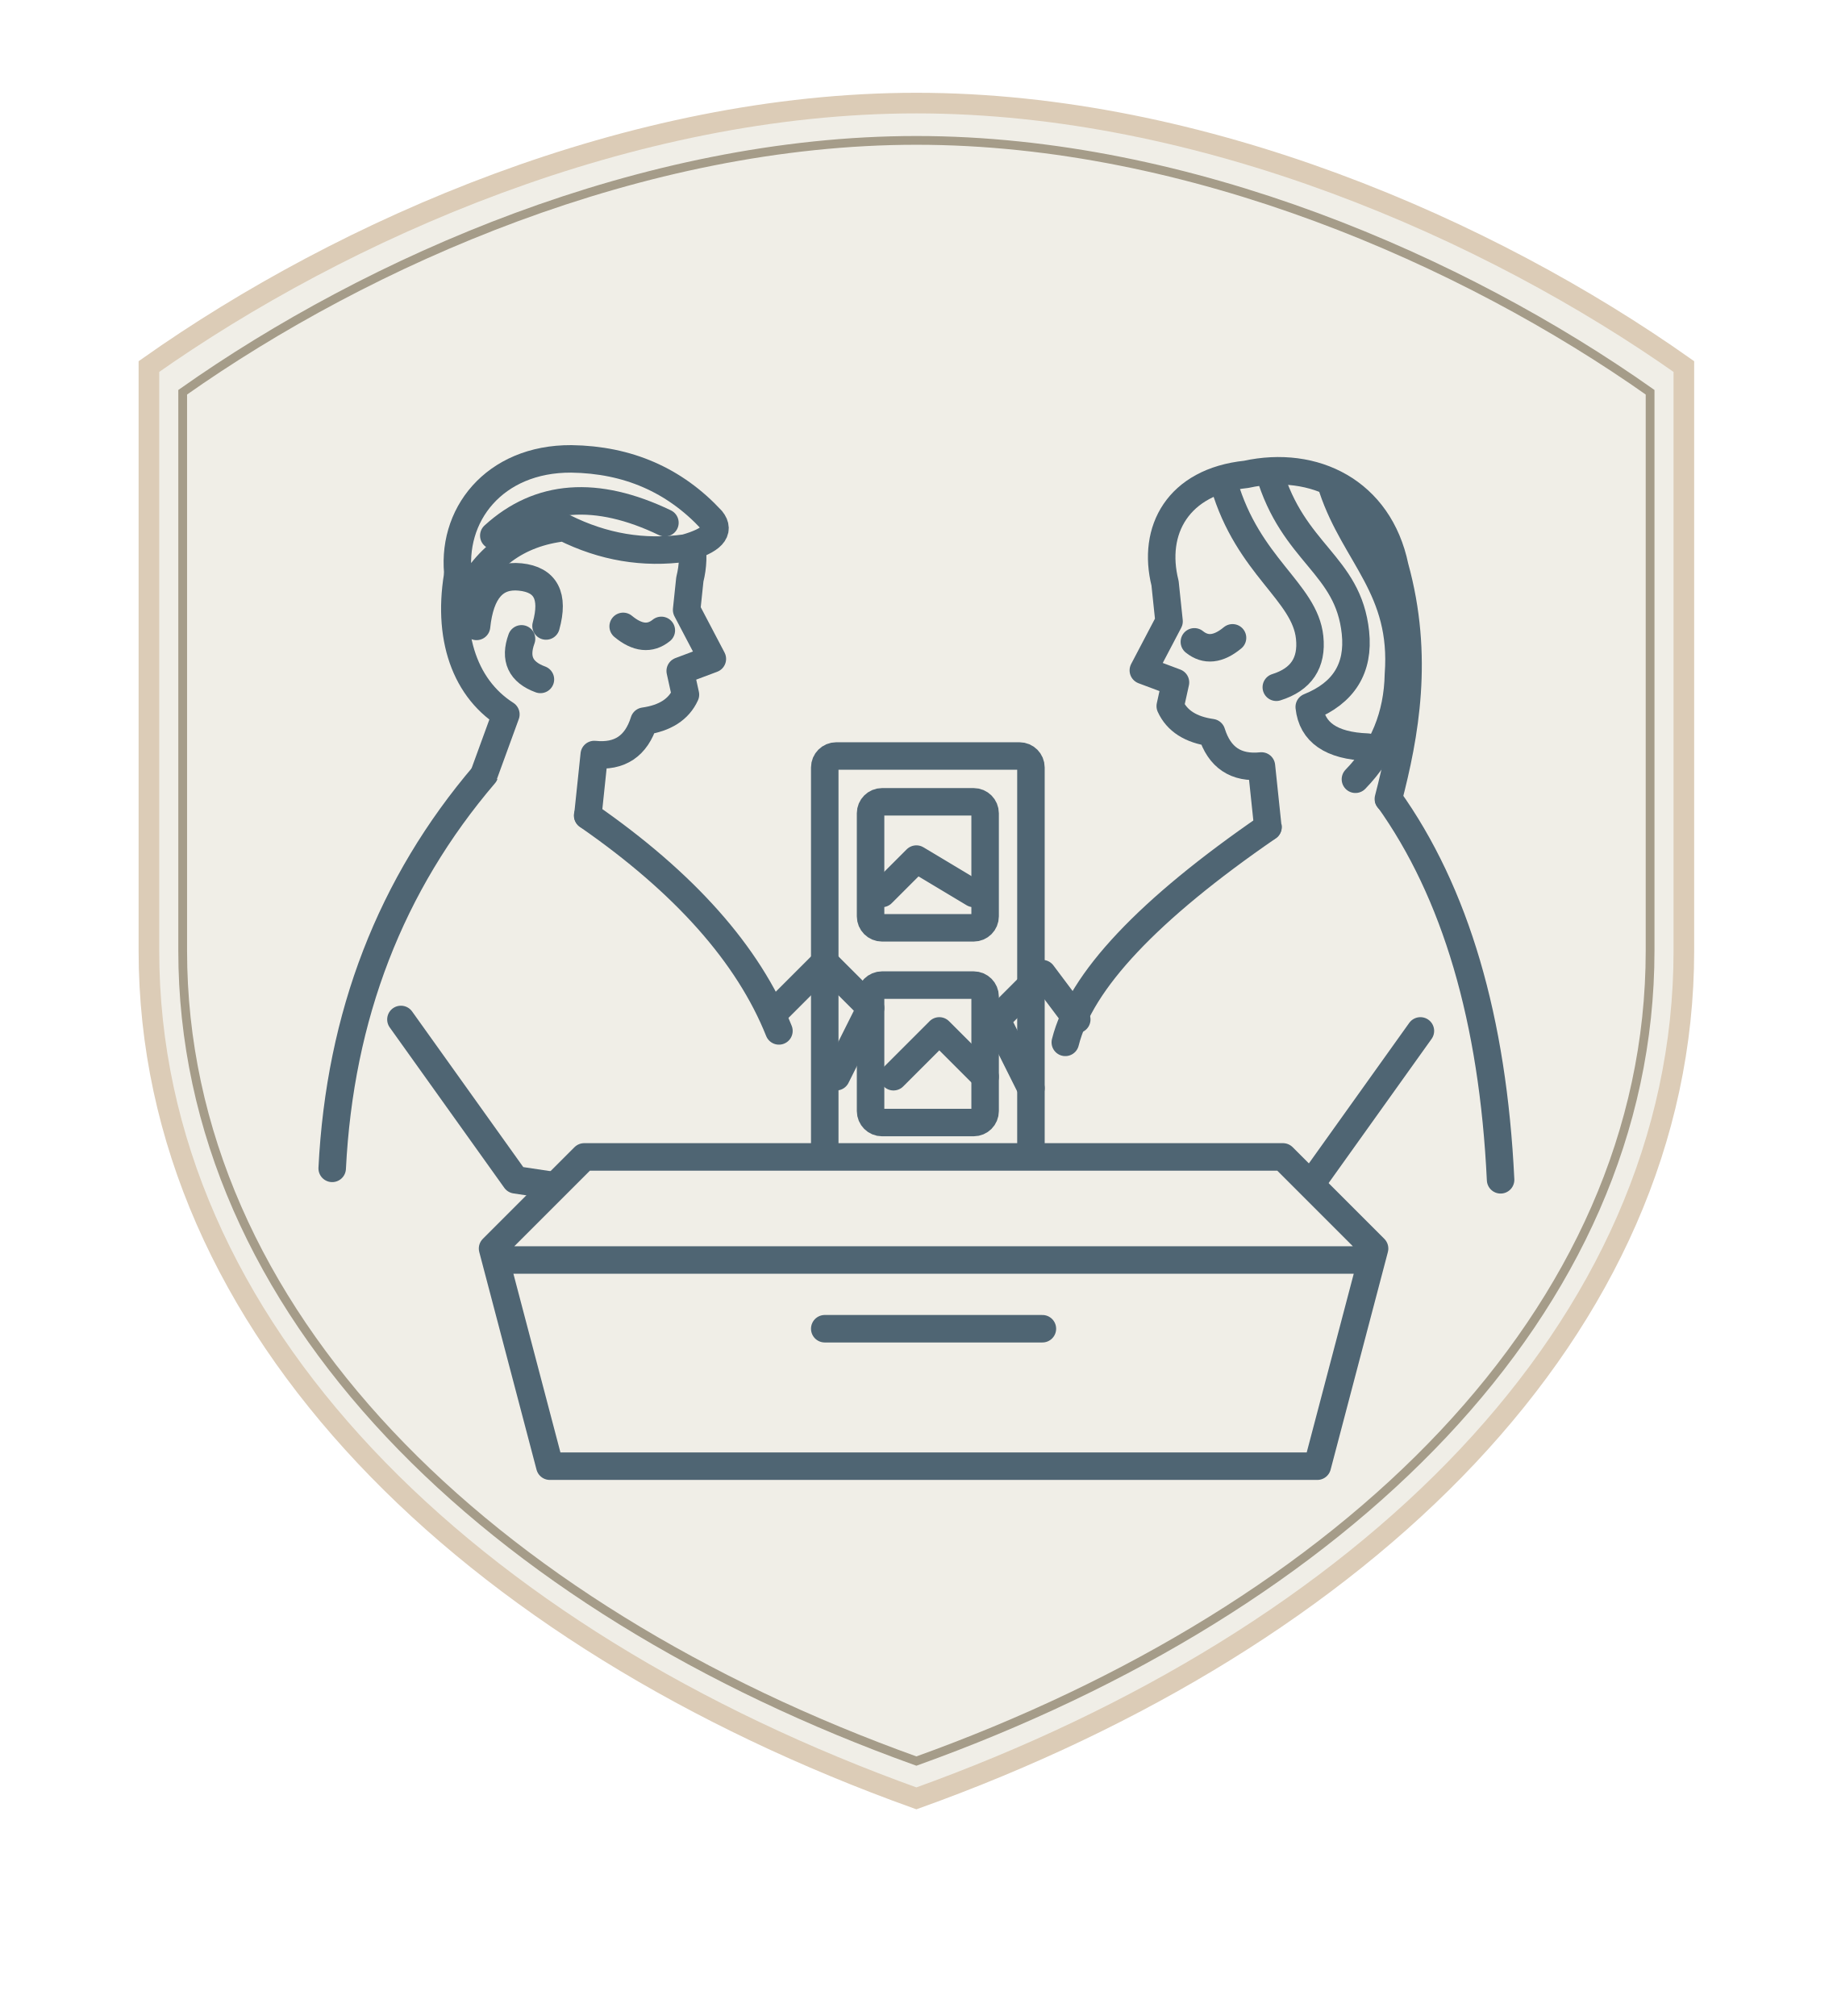
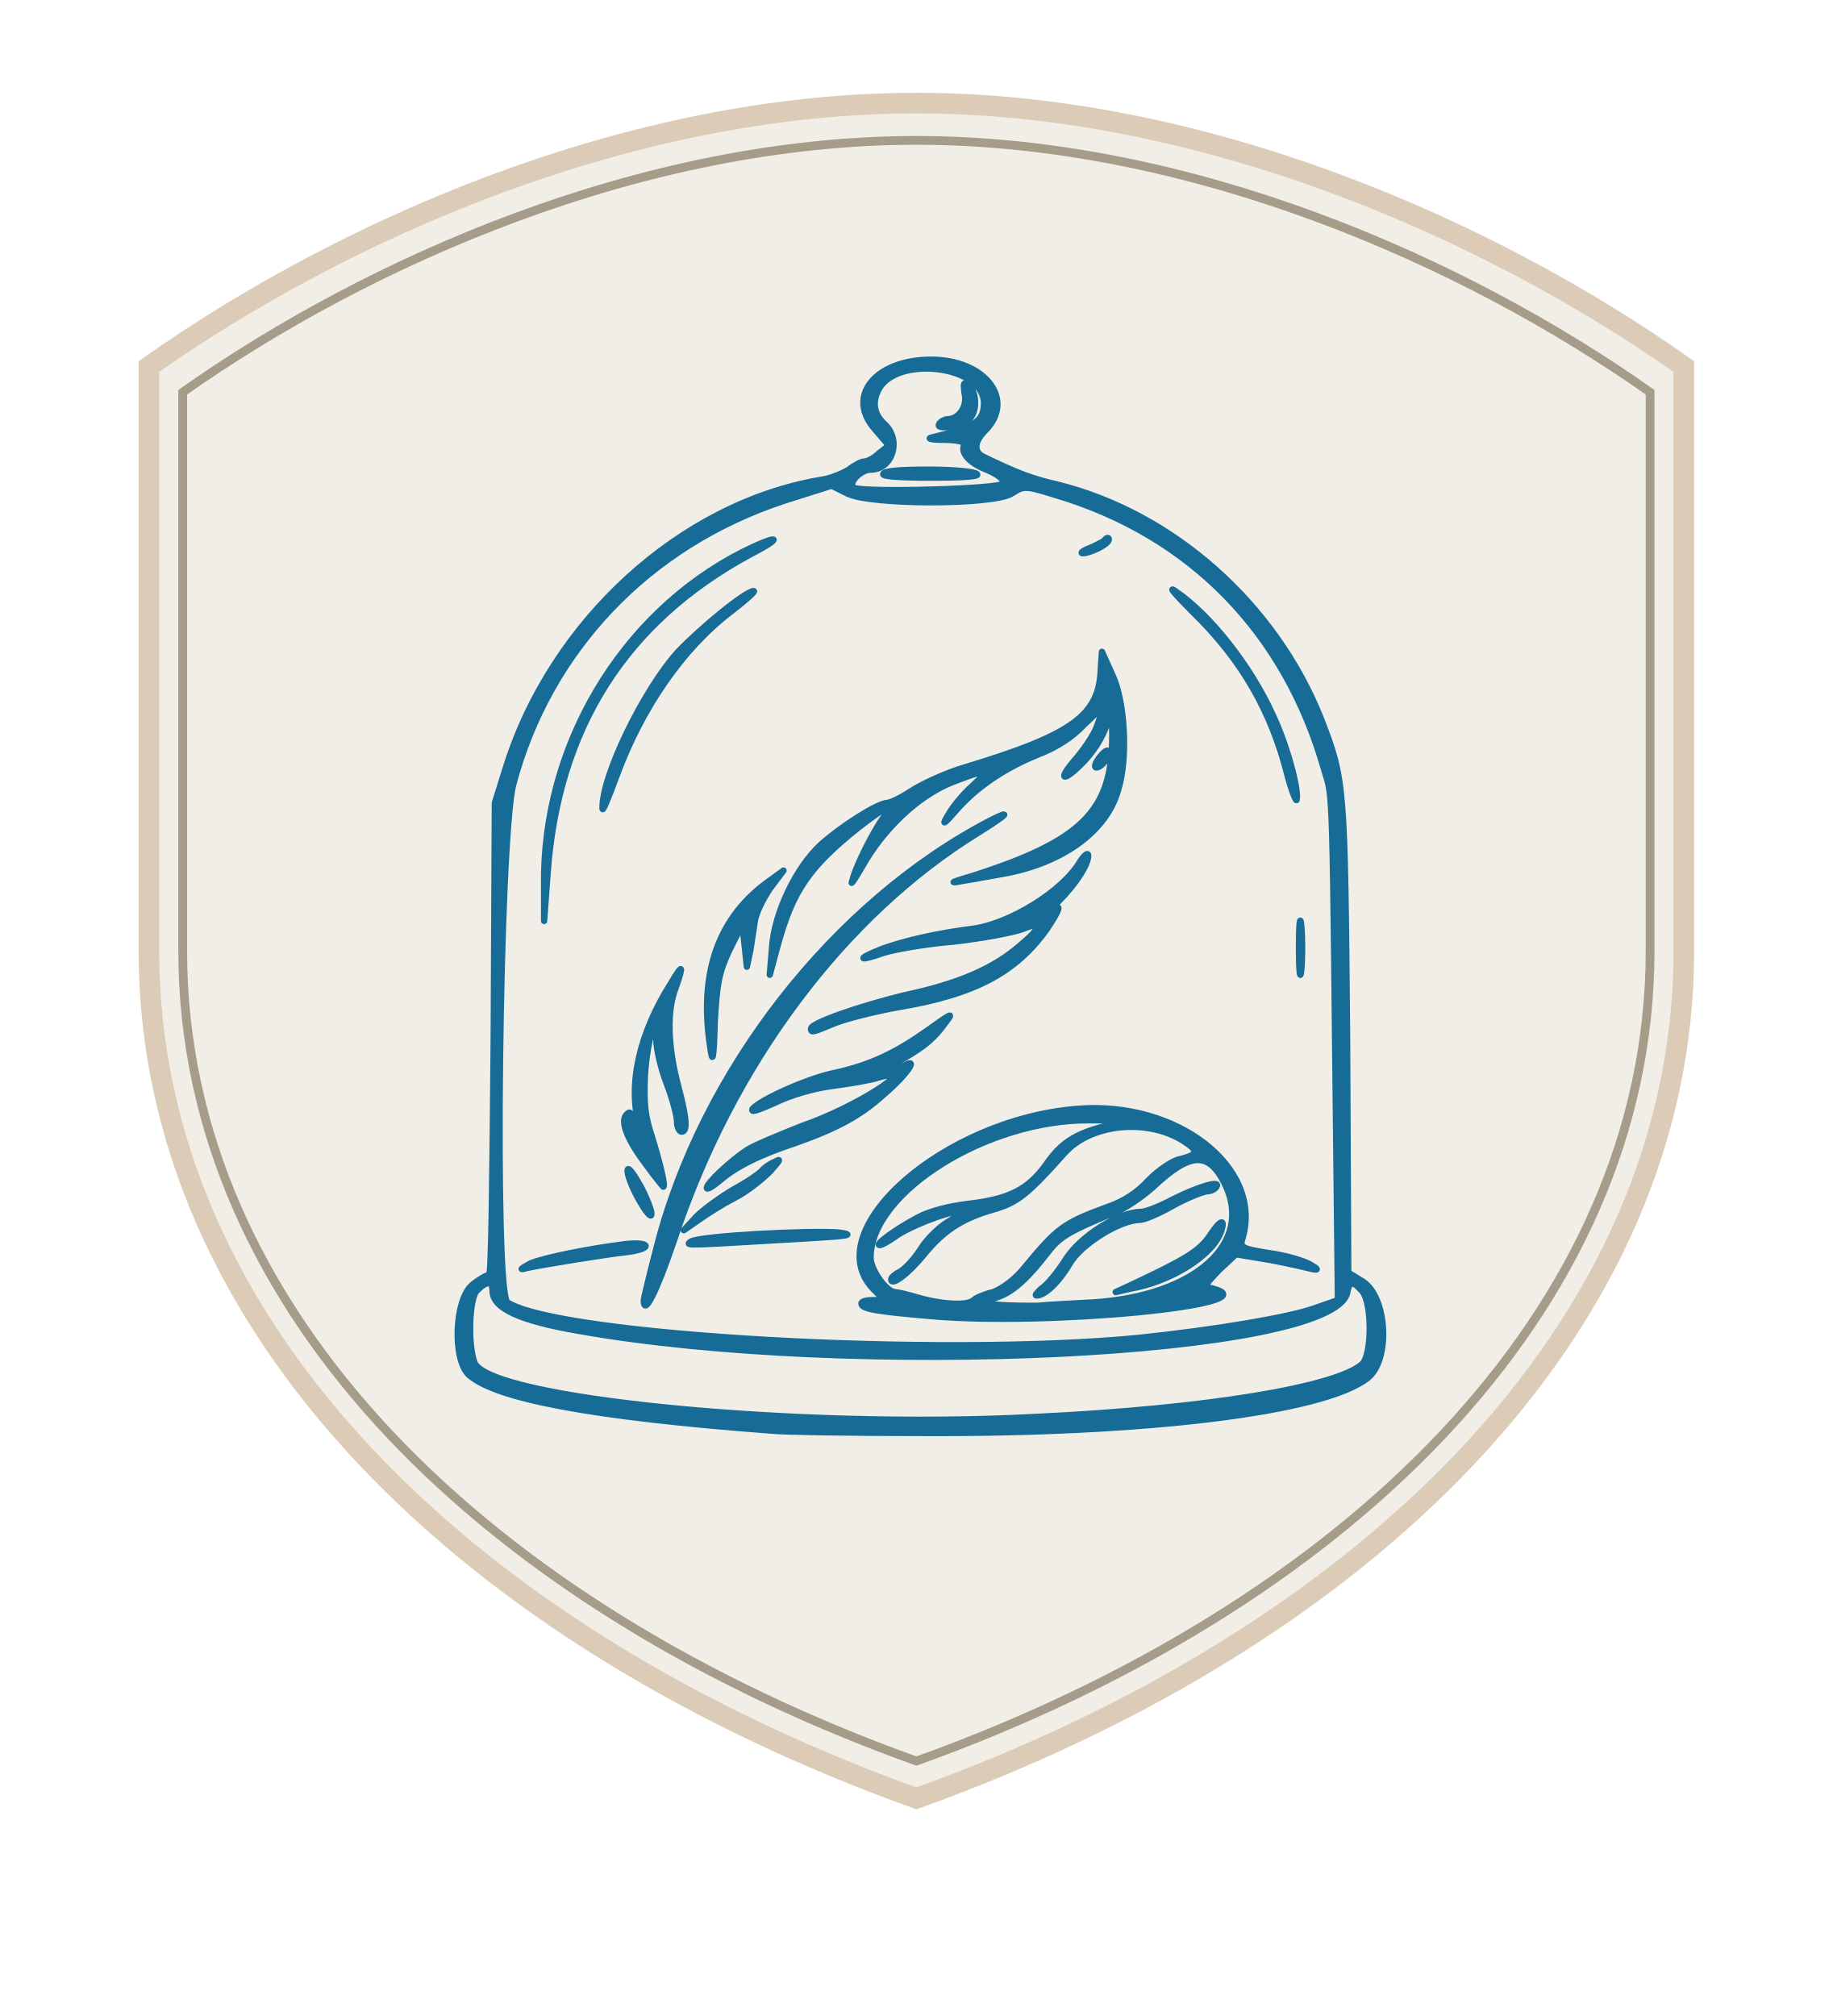
- <svg xmlns="http://www.w3.org/2000/svg" viewBox="0 0 160 176" aria-hidden="true" focusable="false" data-badge-art="duo-completed-250" data-art-motif="a-box-full-of-moments">
+ <svg xmlns="http://www.w3.org/2000/svg" viewBox="0 0 160 176" aria-hidden="true" focusable="false" data-badge-art="duo-completed-250" data-art-motif="le-cabinet-de-curiosites">
  <defs>
    <clipPath id="oba-asset-duo-completed-250-e-scene">
      <path d="M80 9 C105 9 130 20 147 32 L147 83 C147 116 119 143 80 157 C41 143 13 116 13 83 L13 32 C30 20 55 9 80 9Z" transform="translate(80 83) scale(.92) translate(-80 -83)" />
    </clipPath>
  </defs>
  <path d="M80 9 C105 9 130 20 147 32 L147 83 C147 116 119 143 80 157 C41 143 13 116 13 83 L13 32 C30 20 55 9 80 9Z" fill="#F0EEE7" stroke="#DCCCB7" stroke-width="1.8" />
  <path d="M80 9 C105 9 130 20 147 32 L147 83 C147 116 119 143 80 157 C41 143 13 116 13 83 L13 32 C30 20 55 9 80 9Z" transform="translate(80 83) scale(.956) translate(-80 -83)" fill="none" stroke="#A59C89" stroke-width=".8" />
-   <g clip-path="url(#oba-asset-duo-completed-250-e-scene)" fill="none" stroke="#4F6573" stroke-width="2.4" stroke-linecap="round" stroke-linejoin="round">
-     <path d="M42.3 67.6Q30 82 29 102M51.3 71.2Q64 80 68 90M110.7 72.2Q95 83 93 91M121.2 69.7Q130 82 131 103" />
-     <path d="M35 89L45 103L65 106M124 90L114 104L96 106" />
-     <rect x="72" y="66" width="18" height="40" rx="1" fill="#F0EEE7" />
-     <rect x="76" y="70" width="10" height="11" rx="1" fill="none" />
-     <rect x="76" y="86" width="10" height="12" rx="1" fill="none" />
-     <path d="M77 78L80 75L85 78M78 94L82 90L86 94" />
-     <path d="M68 88L72 84L76 88L73 94M94 89L91 85L87 89L90 95" />
-     <path d="M43 109L51 101H112L120 109L115 128H48ZM44 110H119M72 116H91" fill="#F0EEE7" />
-     <g transform="translate(51 55) rotate(6) scale(0.67 0.67)" stroke-width="3.582">
-       <path d="M-11 20 L-9 12 C-15 9-18 2-17-7 C-17-16-10-22 0-21 C9-21 14-15 13-8 L13-4 L17 2 L13 4 L14 7 Q13 10 9 11 Q8 16 3 16 L3 24" fill="#F0EEE7" />
-       <path d="M-17-5 C-19-13-14-21-4-22 Q7-23 15-16 Q17-14 12-12 Q4-10-4-13 Q-13-11-16-2" fill="#F0EEE7" />
-       <path d="M-13-11 Q-5-20 9-15 M-14 1 Q-14-6-9-6 Q-4-6-5 0 M-8 2 Q-9 6-5 7" />
-       <path d="M5-1 Q8 1 10-1" />
-     </g>
-     <g transform="translate(111 56) rotate(-6) scale(-0.67 0.67)" stroke-width="3.582">
-       <path d="M-13 22 C-16 14-19 4-17-8 C-16-18-8-23 1-22 C10-22 14-16 13-9 L13-4 L17 2 L13 4 L14 7 Q13 10 9 11 Q8 16 3 16 L3 24" fill="#F0EEE7" />
-       <path d="M-2-22 C-4-11-11-9-11 0 Q-11 7-4 9 Q-4 14-11 15 M4-21 C2-10-5-6-5 0 Q-5 5 0 6 M-10-19 C-12-10-18-5-16 6 Q-15 14-9 19" />
-       <path d="M5-1 Q8 1 10-1" />
-     </g>
+   <g clip-path="url(#oba-asset-duo-completed-250-e-scene)" fill="#176B97" stroke="#176B97" stroke-width=".55" stroke-linejoin="round">
+     <path d="M67.4 124.9C51.5 123.7 43.2 122.1 40.9 120 39.5 118.6 39.7 113.5 41.2 112.2 41.8 111.7 42.5 111.3 42.7 111.3 42.9 111.3 43 102.2 43.1 90.7L43.2 70.1 44.2 66.9C48.2 54.2 59.4 44 71.6 41.9 72.5 41.8 73.6 41.3 74.1 41 74.6 40.6 75.2 40.3 75.4 40.3 75.7 40.3 76.3 40 76.7 39.6L77.6 38.9 76.4 37.5C73.8 34.6 76.4 31.4 81.3 31.4 86 31.4 88.7 34.9 86 37.6 85 38.6 85 39.5 85.9 39.9 88.8 41.3 90.1 41.8 92.3 42.3 102.4 44.8 111.3 52.7 115.3 62.7 117.4 68.1 117.4 68.4 117.6 90.6L117.7 111.1 119 111.9C121.1 113.3 121.4 118.7 119.4 120.3 115.6 123.3 100 125.2 80.4 125.1 74 125.1 68.2 125 67.4 124.9ZM90.4 123.7C105.3 123 116.6 121.1 118.9 119.1 119.8 118.3 119.8 113.7 118.9 112.7 118.1 111.8 117.8 111.8 117.6 112.9 116.2 118.4 74.3 120.4 50.6 116.2 45.3 115.3 43 114.2 43 112.7 43 111.8 42.5 111.8 41.6 112.7 41 113.4 40.8 117.1 41.4 118.9 42.4 122.1 69.6 124.8 90.4 123.7ZM99.4 116.8C106.1 116.1 112.6 115 114.8 114.2L116.8 113.5 116.7 104.4C116.3 67.5 116.4 69.9 115.6 67.2 112.2 55.2 103.9 46.7 92.1 43.2 89.5 42.4 89.4 42.4 88.3 43.1 86.6 44.1 76.1 44.1 74 43.1L72.6 42.4 68.5 43.7C56.6 47.6 47.9 56.8 44.8 68.5 43.6 73.2 43.1 112.9 44.3 113.7 48.8 116.6 81.9 118.5 99.4 116.8ZM87.6 42.2C87.7 41.9 87.1 41.4 86.1 41 84.6 40.4 83.8 39.5 84.2 38.8 84.3 38.6 83.6 38.4 82.5 38.4 81.4 38.4 80.9 38.3 81.3 38.2 85.1 37.3 85.9 36.8 85.9 35.2 85.9 31.9 78.3 31 76.7 34 76.1 35.2 76.3 36.2 77.3 37.1 78.7 38.5 77.9 41 76 41 75.1 41 73.9 42.3 74.6 42.6 75.6 43 87.4 42.7 87.6 42.2ZM81.3 114.9C76.7 114.5 75.2 114.3 75.2 113.8 75.2 113.6 75.7 113.5 76.2 113.5L77.2 113.5 76.2 112.5C71.4 107.4 82.4 97.7 94.1 96.8 102.8 96.1 110.2 101.9 108.5 108 108.2 108.9 108.3 109 110.8 109.4 112.3 109.6 113.9 110.1 114.4 110.4 115.1 110.8 115.1 110.9 114.6 110.8 114.2 110.7 112.5 110.3 110.9 110L107.9 109.5 106.4 110.9C105.1 112.3 105 112.3 105.9 112.5 111.2 113.9 91.4 115.8 81.3 114.9ZM95.5 113.7C104.4 113.1 109.5 108.5 106.9 103.3 105.5 100.5 103.9 100.6 100.7 103.6 99.7 104.5 98.1 105.6 97.2 105.9 93.3 107.5 92.5 108 91.5 109.3 89.5 111.9 88.1 113.1 86.5 113.4L84.9 113.7 87 113.9C88.1 114 89.7 114 90.6 114 91.5 113.9 93.7 113.8 95.5 113.7ZM85 113.5C85.2 113.3 85.9 113 86.7 112.8 87.5 112.5 88.6 111.7 89.4 110.7 92.3 107.2 92.8 106.8 96.6 105.4 98.1 104.9 99.3 104.1 100.3 103 101.2 102.1 102.4 101.3 103 101.2 104.6 100.8 104.7 100.5 103.3 99.6 100.1 97.6 95.2 98.1 92.9 100.7 89.7 104.3 88.8 105 86.7 105.6 83.9 106.4 82.3 107.5 80.6 109.6 79.2 111.3 77.8 112.3 77.8 111.7 77.8 111.5 78.2 111.2 78.6 111 79.1 110.7 79.9 109.8 80.4 109 80.9 108.2 81.9 107.2 82.7 106.7 83.6 106.2 83.9 105.8 83.6 105.8 82.6 105.8 79.1 107.2 78.1 108 77.5 108.4 77 108.7 76.8 108.7 76.3 108.7 78.2 107.3 80.1 106.3 81.2 105.7 82.9 105.3 84.5 105.1 88 104.7 89.7 103.9 91.3 101.7 92.6 99.8 93.8 99 96.5 98.3L98.1 97.8 95.2 97.8C86.2 97.7 76 104.1 76 109.8 76 110.8 77.3 112.7 78.1 112.8 78.3 112.8 79.2 113 80.2 113.3 82.3 113.9 84.5 114 85 113.5ZM56.2 113.5C56.2 113.4 56.7 111.3 57.3 109 61.2 93.5 72.8 78.7 86.5 71.6 88.5 70.6 87.8 71.2 85.4 72.7 73.7 79.9 63.9 92.9 58.8 108.4 57.3 112.8 56.2 115 56.2 113.5ZM46.3 110.3C47.5 109.8 51.4 109 54.7 108.6 56.8 108.4 57 109 54.8 109.3 52.9 109.5 47.4 110.4 46 110.7 45.3 110.9 45.4 110.8 46.3 110.3ZM60.3 108.4C61 107.9 70.6 107.4 73.2 107.6 74.7 107.8 74.1 107.9 70.7 108.1 60.2 108.7 59.7 108.8 60.3 108.4ZM60.8 106.2C61.4 105.6 62.9 104.5 64.1 103.8 65.4 103.1 66.5 102.3 66.6 102.1 66.8 101.9 67.2 101.6 67.7 101.4 68.2 101.1 68.1 101.3 67.2 102.3 66.5 103 65.1 104.1 64.1 104.6 63.1 105.1 61.7 106 61 106.5L59.7 107.4 60.8 106.2ZM55.7 104.6C55.1 103.5 54.7 102.4 54.8 102.1 54.9 101.9 55.4 102.6 56 103.7 57.3 106.3 57.1 107.1 55.7 104.6ZM61.7 103.7C61.7 103.3 63.7 101.4 65.2 100.4 65.8 100 68 99.1 70 98.3 74.7 96.7 80.6 92.9 76.6 94.1 76 94.3 74.2 94.6 72.7 94.8 71.1 95 69 95.6 67.6 96.3 66.2 96.9 65.5 97.2 65.7 96.8 66.4 96 70.4 94.2 72.7 93.7 76 93 78.2 91.9 80.9 90 83 88.5 83.3 88.3 82.6 89.2 81.6 90.6 80.8 91.3 78.9 92.4 77.3 93.3 77.4 93.8 79 93 80.2 92.3 79.2 93.8 77.1 95.6 75.1 97.4 73.1 98.5 69.4 99.8 66.4 100.8 64.3 101.8 62.8 103.1 62.2 103.6 61.7 103.9 61.7 103.7ZM56.5 101.8C54.8 99.6 54.1 97.9 54.7 97.3 55 97 55.1 97.1 55.1 97.6 55.1 98 55.4 98.7 55.6 99 56.1 99.7 56.1 99.6 55.8 98.3 54.8 94.7 55.8 90.2 58.6 85.8 59.6 84.1 59.7 84.2 59 86.2 58.2 88.2 58.3 91.2 59.1 94.4 59.9 97.4 60.1 98.8 59.5 98.8 59.3 98.8 59.1 98.4 59.1 97.9 59.1 97.4 58.7 95.9 58.2 94.6 57.7 93.3 57.3 91.6 57.3 90.8 57.3 88.3 56.5 90.7 56.3 93.9 56.2 96.3 56.3 97.4 56.9 99.2 57.7 101.8 58.1 103.6 57.9 103.6 57.9 103.6 57.2 102.8 56.5 101.8ZM62 91.4C61 84.9 62.7 80 67.3 76.8L68.4 76 67.2 77.6C66.6 78.5 66 79.7 65.9 80.4 65.8 81.1 65.6 82.3 65.5 83L65.2 84.4 65 82.5 64.8 80.7 63.7 82.9C62.8 84.8 62.6 85.7 62.4 89.1 62.3 92.7 62.2 92.9 62 91.4ZM70.8 89.8C70.8 89.3 75.2 87.8 78.9 86.9 83.6 85.9 86.7 84.6 89.1 82.5 91 80.9 91 80.4 89.3 81.1 88.5 81.4 85.9 81.9 83.3 82.2 80.8 82.4 78 82.9 77.1 83.2 74.8 84 74.8 83.7 77.1 82.8 79.1 82.1 81.7 81.5 84.8 81.1 88.1 80.7 92.8 77.8 94.3 75.2 94.7 74.6 95 74.4 95 74.7 95 75.5 93.9 77.2 92.4 78.7 91.7 79.4 91.5 79.7 91.8 79.5 92.7 78.8 92.6 79.3 91.4 81.1 88.7 84.9 85.1 86.8 78.6 87.9 76.3 88.3 73.6 89 72.7 89.4 71 90.1 70.8 90.2 70.8 89.8ZM113.4 82.7C113.4 80.6 113.5 79.8 113.6 80.8 113.7 81.9 113.7 83.6 113.6 84.7 113.5 85.7 113.4 84.8 113.4 82.7ZM67.4 82.7C67.6 79.7 69.5 75.7 71.7 73.7 73.5 72.1 76.5 70.2 77.4 70.1 77.8 70.1 78.9 69.5 79.8 68.9 80.8 68.3 82.8 67.4 84.2 67 93.8 64.1 96 62.4 96.1 58.3L96.2 56.9 97.1 58.9C98.2 61.2 98.5 66.2 97.6 69 96.6 72.6 92.7 75.4 87.5 76.3 85.9 76.6 84.1 76.9 83.5 77 82.9 77.1 83.4 76.9 84.8 76.5 94.5 73.4 97.1 70.8 97.1 64.2 97.1 62.3 97 61.7 96.9 62.4 96.5 63.9 95.8 65.2 94.7 66.4 93 68.2 92.2 68.3 93.7 66.5 94.5 65.6 95.5 64.2 95.8 63.3L96.4 61.6 94.6 63.3C93.6 64.4 92.1 65.3 90.8 65.8 87.8 67 85.4 68.6 83.6 70.6 82.3 72.1 82.2 72.1 82.8 71.1 83.2 70.4 84.1 69.3 84.9 68.6 86.5 67.1 86.2 67.1 83.1 68.3 80.1 69.5 77.1 72.4 75.3 75.6 74.6 76.8 74.2 77.4 74.4 76.9 74.7 75.6 76.3 72.5 77.1 71.4 78.3 69.9 77.6 70.2 75 72.2 70.6 75.7 69.2 77.8 67.9 82.5L67.2 85.1 67.4 82.7ZM47.5 77.4C47.3 65.2 54.2 53.6 64.8 48.2 68 46.6 68.6 46.8 65.5 48.4 54.6 54.3 48.7 63.6 47.8 76.3L47.5 80.4 47.5 77.4ZM52.6 70.6C52.5 67.8 56.2 60.2 59.2 56.9 61.2 54.8 65.1 51.6 65.8 51.6 66 51.6 65.1 52.4 63.8 53.4 59.6 56.6 56 61.8 53.8 67.8 53.1 69.7 52.6 70.9 52.6 70.6ZM112.4 67.7C111 62.1 108.4 57.6 104.2 53.5 102.7 52 101.9 51.1 102.6 51.6 105.7 53.7 109.2 58.2 111.1 62.4 112.3 64.9 113.4 68.9 113.2 69.8 113.2 70.1 112.8 69.2 112.4 67.7ZM96 66.1C96.4 65.6 96.7 65.4 96.8 65.6 96.9 66 96.2 67 95.7 67 95.5 67 95.6 66.6 96 66.1ZM95 47.9C95.5 47.7 96.1 47.4 96.4 47.2 96.6 46.9 96.8 46.9 96.8 47.1 96.8 47.5 95.2 48.3 94.5 48.3 94.3 48.3 94.5 48.1 95 47.9ZM77.1 41.4C77.1 41.1 78.7 41 81.1 41 83.4 41 85.2 41.2 85.3 41.4 85.5 41.6 84 41.7 81.3 41.7 78.7 41.7 77.1 41.6 77.1 41.4ZM82 37C82.1 36.8 82.5 36.6 82.7 36.6 83.7 36.6 84.5 35.5 84.2 34.3 84.1 33.4 84.1 33.3 84.6 33.7 85.3 34.3 85.3 36 84.6 36.6 83.9 37.2 81.6 37.6 82 37ZM90.9 112.5C91.4 112.2 92.3 111.1 93 110 94.3 107.9 97.7 105.8 99.6 105.8 100 105.8 101.3 105.3 102.4 104.7 104.6 103.6 106.6 103 106.2 103.6 106.1 103.8 105.7 104 105.4 104 105.1 104 103.8 104.5 102.5 105.2 101.3 105.9 99.9 106.5 99.5 106.5 97.8 106.5 94.4 108.6 93.4 110.3 92.4 112 91.2 113.1 90.5 113.1 90.3 113.1 90.5 112.9 90.9 112.5ZM98.7 112.2C103.6 109.9 104.7 109.2 105.6 107.9 106.5 106.5 107 106.3 106.6 107.5 105.9 109.6 102.2 111.9 98.7 112.5L97.4 112.8 98.7 112.2Z" fill-rule="evenodd" />
  </g>
</svg>
